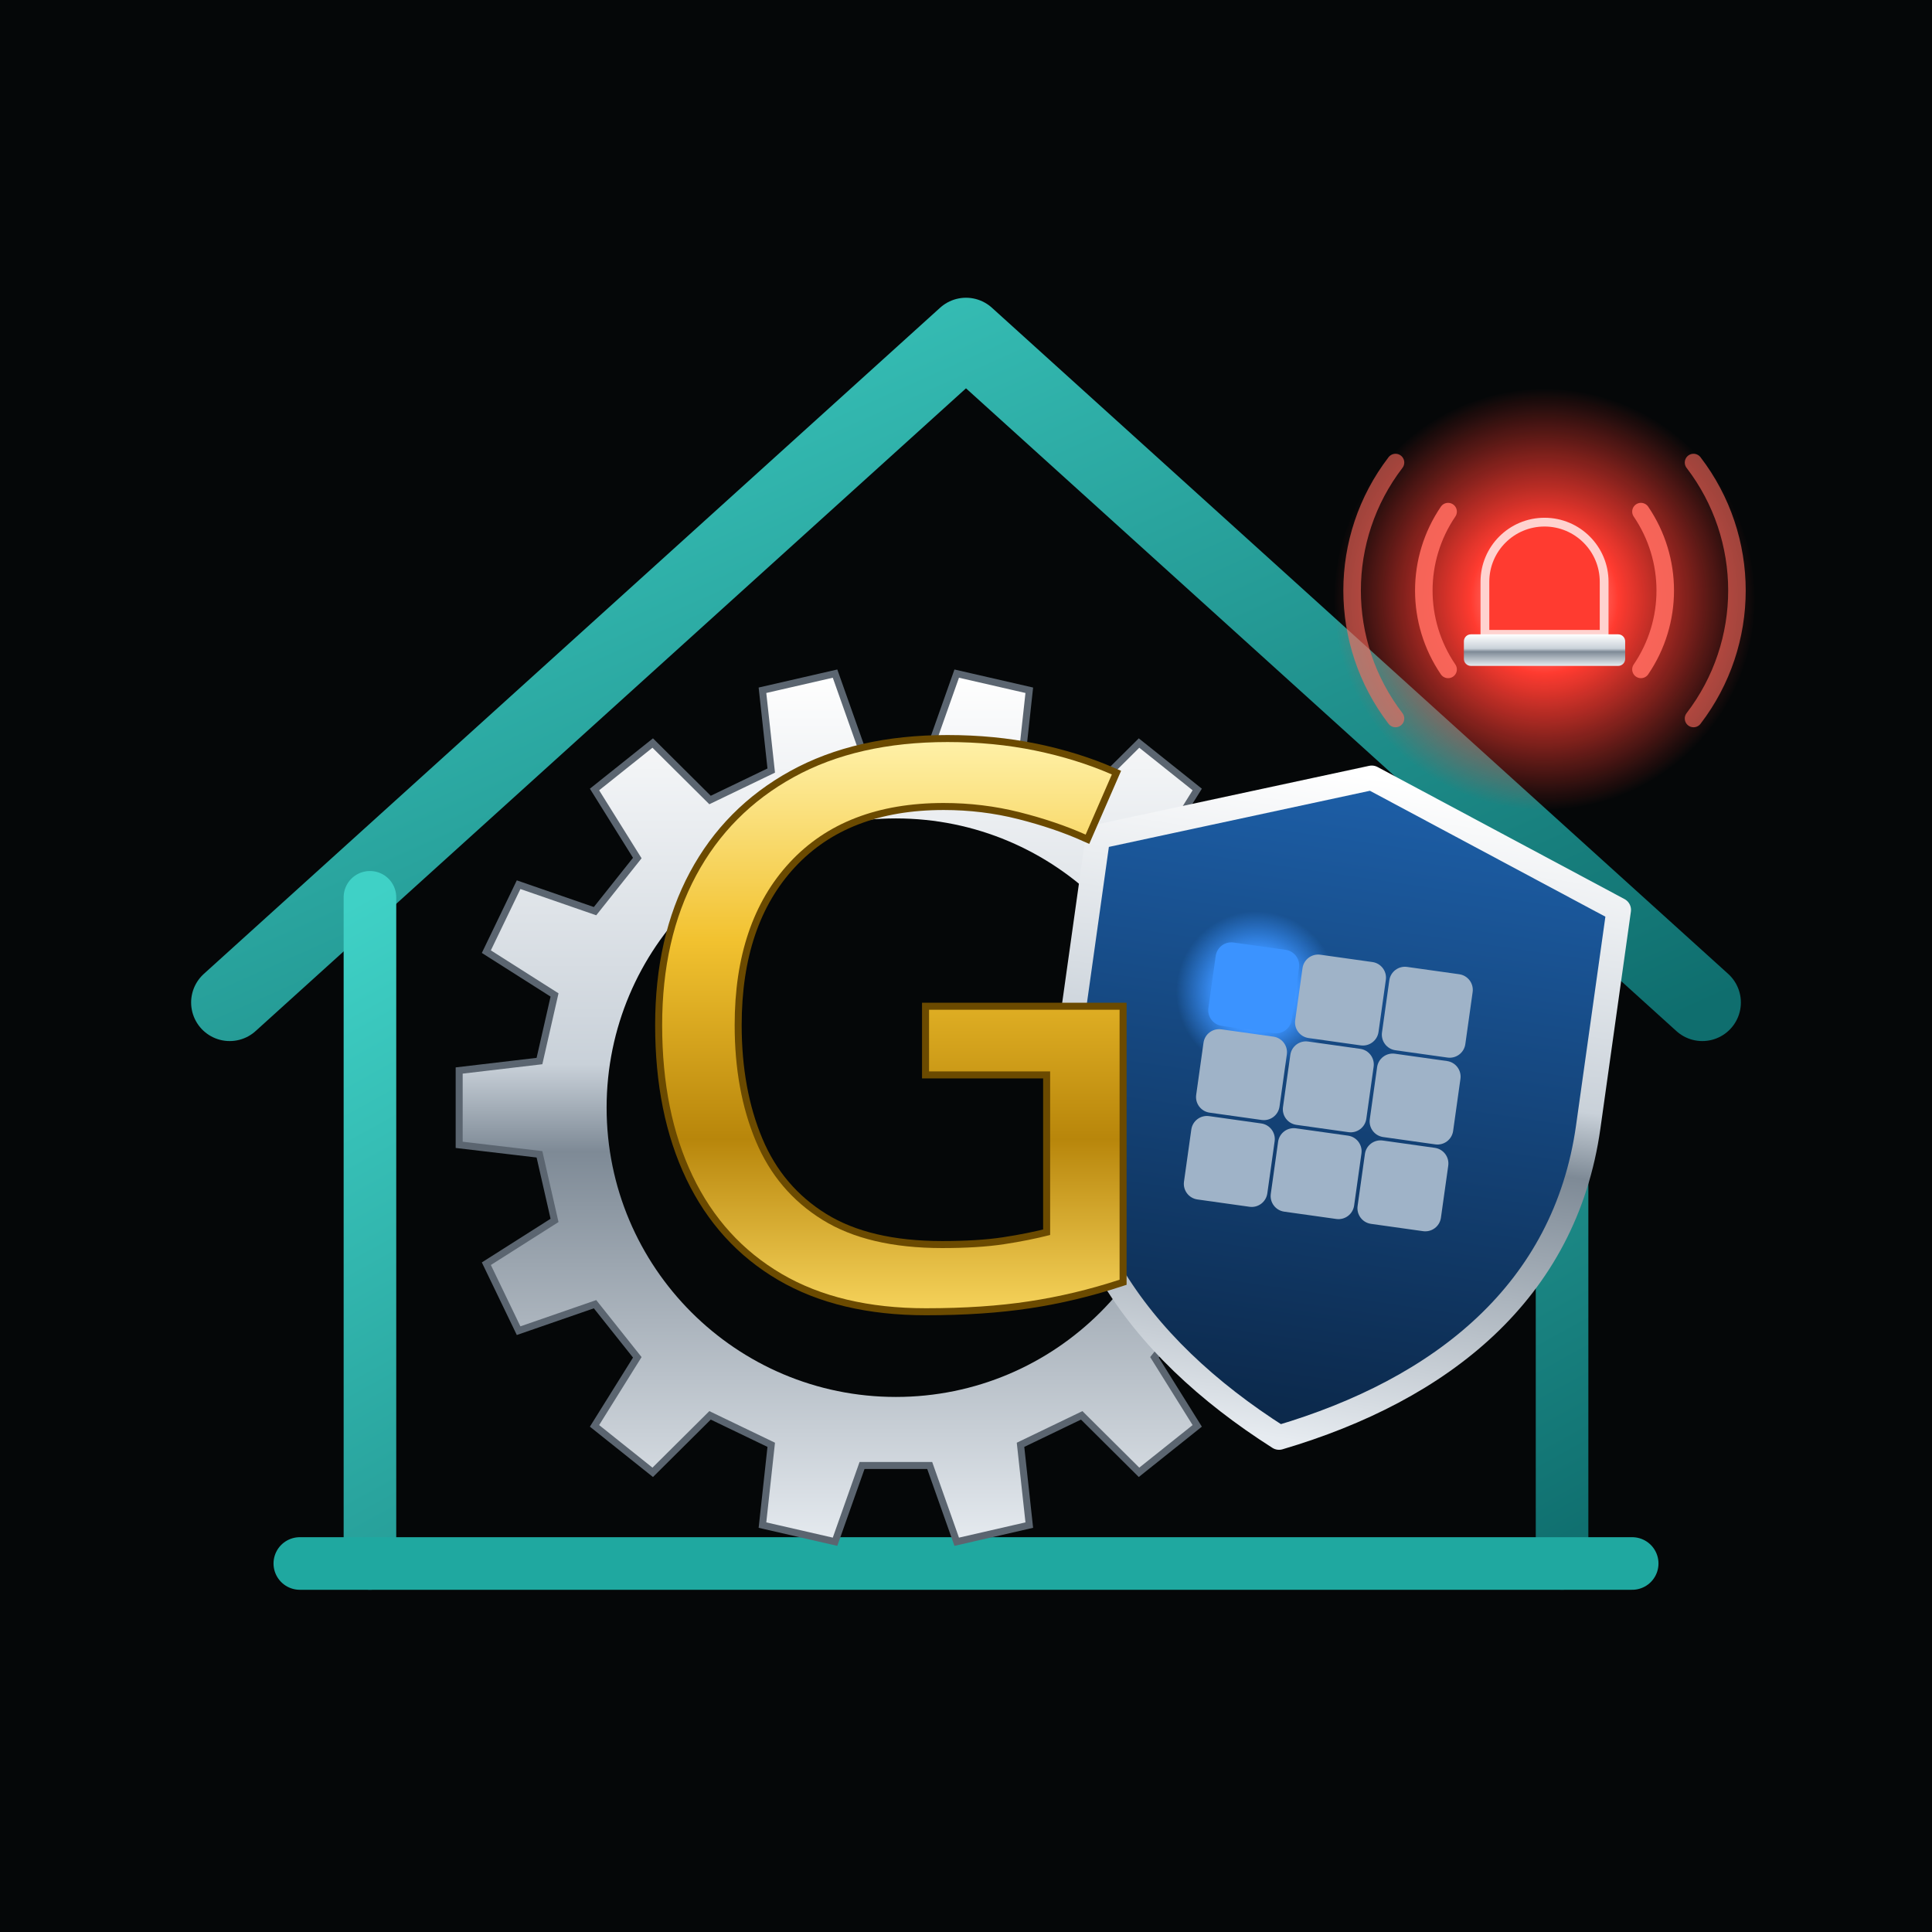
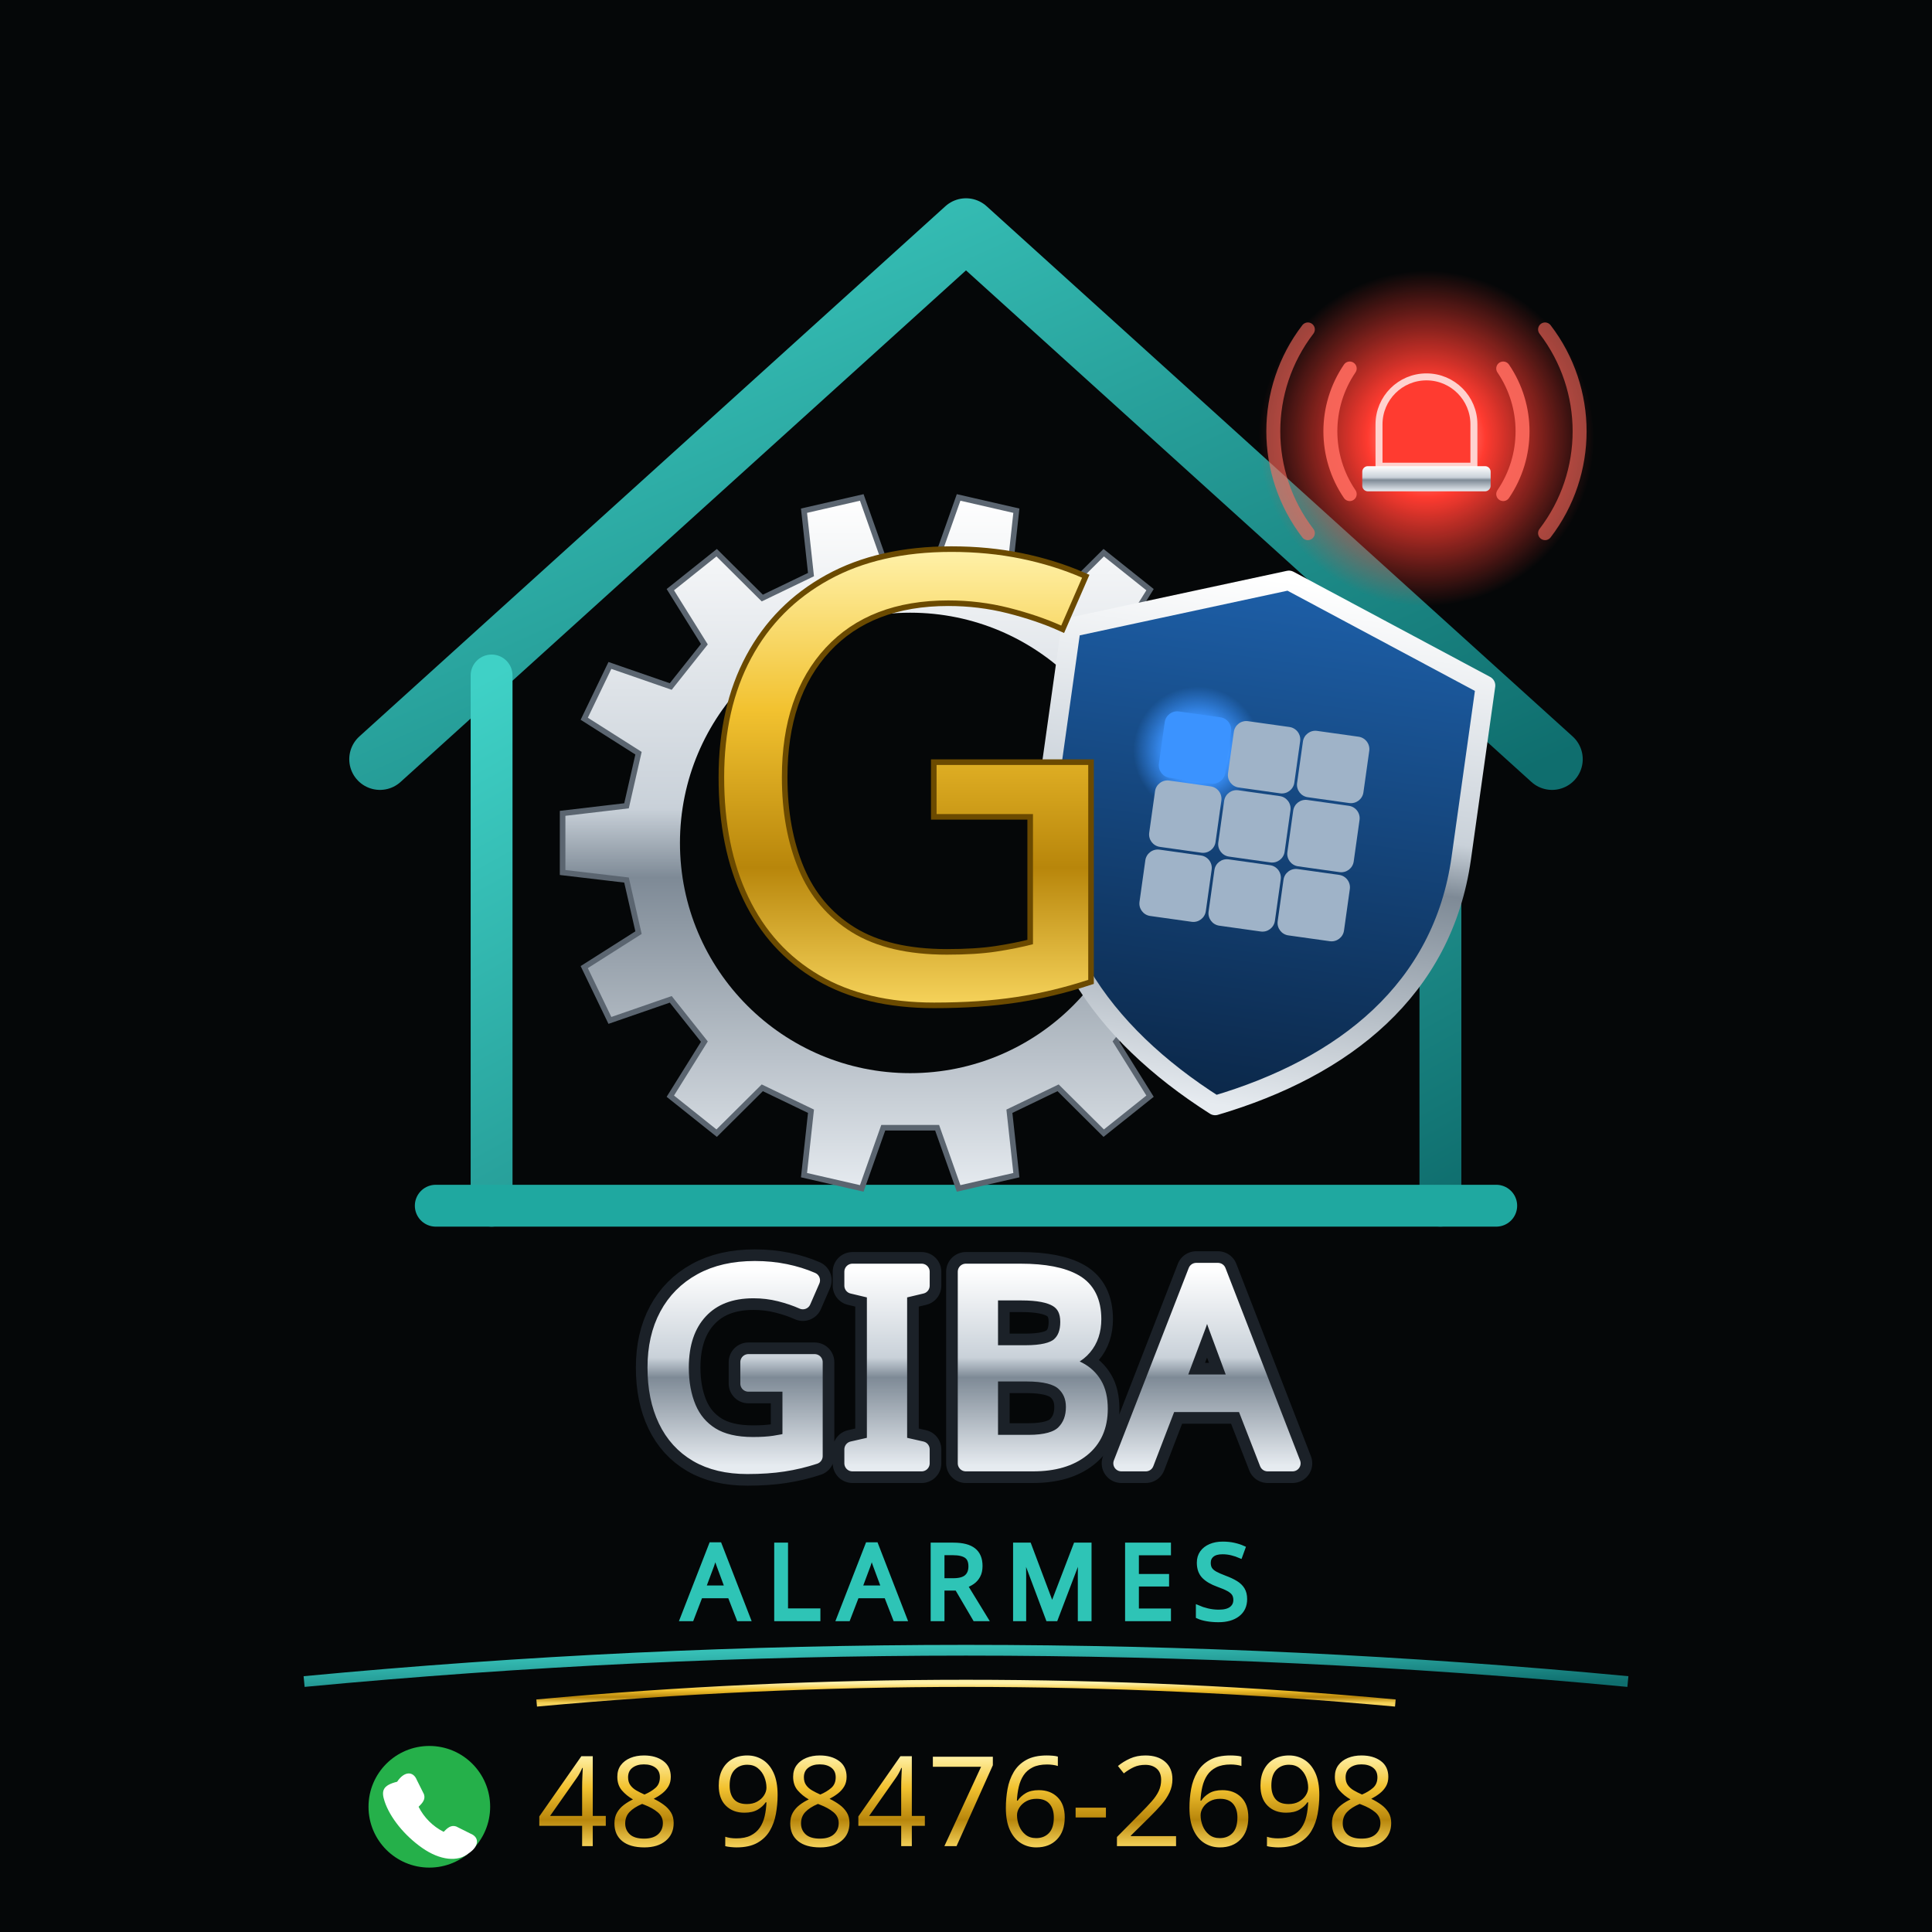
<svg xmlns="http://www.w3.org/2000/svg" viewBox="0 0 1080 1080" width="1080" height="1080">
  <style>@font-face{font-family:"RussoG";src:url(russo.ttf)}@font-face{font-family:"MichromaG";src:url(michroma.ttf)}</style>
  <rect width="1080" height="1080" fill="#050708" />
-   <g transform="translate(540 580) scale(.98)">
+   <g transform="translate(540 440) scale(.78)">
    <defs>
      <linearGradient id="gold" x1="0" y1="0" x2="0" y2="1">
        <stop offset="0" stop-color="#FFF1A8" />
        <stop offset=".35" stop-color="#F2C230" />
        <stop offset=".7" stop-color="#B8860B" />
        <stop offset="1" stop-color="#F5D25A" />
      </linearGradient>
      <linearGradient id="silver" x1="0" y1="0" x2="0" y2="1">
        <stop offset="0" stop-color="#FFFFFF" />
        <stop offset=".45" stop-color="#C9D1D9" />
        <stop offset=".55" stop-color="#7E8A96" />
        <stop offset="1" stop-color="#E6EBF0" />
      </linearGradient>
      <linearGradient id="teal" x1="0" y1="0" x2="1" y2="1">
        <stop offset="0" stop-color="#3FD1C6" />
        <stop offset="1" stop-color="#0F6E6E" />
      </linearGradient>
      <linearGradient id="shield" x1="0" y1="0" x2="0" y2="1">
        <stop offset="0" stop-color="#1D5FA8" />
        <stop offset="1" stop-color="#0B2748" />
      </linearGradient>
      <radialGradient id="red" cx="50%" cy="50%" r="50%">
        <stop offset="0" stop-color="#FFE0E0" />
        <stop offset=".35" stop-color="#FF3B30" />
        <stop offset="1" stop-color="#FF3B30" stop-opacity="0" />
      </radialGradient>
      <radialGradient id="key" cx="50%" cy="50%" r="50%">
        <stop offset="0" stop-color="#BFE0FF" />
        <stop offset=".5" stop-color="#3B93FF" />
        <stop offset="1" stop-color="#3B93FF" stop-opacity="0" />
      </radialGradient>
    </defs>
    <path d="M-420,-20 L0,-400 L420,-20" fill="none" stroke="url(#teal)" stroke-width="44" stroke-linejoin="round" stroke-linecap="round" />
    <path d="M-340,-80 V300 M340,-80 V300" stroke="url(#teal)" stroke-width="30" stroke-linecap="round" />
    <path d="M-380,300 H380" stroke="#1FA8A0" stroke-width="30" stroke-linecap="round" />
    <g transform="translate(-40 40)">
      <path d="M203.3,-26.6 L249.1,-21.2 L249.1,21.2 L203.3,26.6 L194.7,64.3 L233.6,89.0 L215.2,127.2 L171.6,112.1 L147.5,142.4 L171.9,181.5 L138.7,208.0 L106.0,175.5 L71.1,192.3 L76.1,238.1 L34.7,247.6 L19.3,204.1 L-19.3,204.1 L-34.7,247.6 L-76.1,238.1 L-71.1,192.3 L-106.0,175.5 L-138.7,208.0 L-171.9,181.5 L-147.5,142.4 L-171.6,112.1 L-215.2,127.2 L-233.6,89.0 L-194.7,64.3 L-203.3,26.6 L-249.1,21.2 L-249.1,-21.2 L-203.3,-26.6 L-194.7,-64.3 L-233.6,-89.0 L-215.2,-127.2 L-171.6,-112.1 L-147.5,-142.4 L-171.9,-181.5 L-138.7,-208.0 L-106.0,-175.5 L-71.1,-192.3 L-76.1,-238.1 L-34.7,-247.6 L-19.3,-204.1 L19.3,-204.1 L34.7,-247.6 L76.1,-238.1 L71.1,-192.3 L106.0,-175.5 L138.7,-208.0 L171.9,-181.5 L147.5,-142.4 L171.6,-112.1 L215.2,-127.2 L233.6,-89.0 L194.7,-64.3 Z" fill="url(#silver)" stroke="#5B6570" stroke-width="4" />
      <circle r="165" fill="#050708" />
    </g>
    <g transform="translate(205 40) rotate(8)">
      <path d="M0,-190 L150,-135 V-10 C150,85 88,150 0,190 C-88,150 -150,85 -150,-10 V-135 Z" fill="url(#shield)" stroke="url(#silver)" stroke-width="14" stroke-linejoin="round" />
      <circle cx="-48" cy="-60" r="46" fill="url(#key)" />
      <g fill="#9FB3C8">
        <rect x="-74" y="-86" width="48" height="48" rx="9" fill="#3B93FF" />
        <rect x="-24" y="-86" width="48" height="48" rx="9" />
        <rect x="26" y="-86" width="48" height="48" rx="9" />
        <rect x="-74" y="-36" width="48" height="48" rx="9" />
        <rect x="-24" y="-36" width="48" height="48" rx="9" />
        <rect x="26" y="-36" width="48" height="48" rx="9" />
        <rect x="-74" y="14" width="48" height="48" rx="9" />
        <rect x="-24" y="14" width="48" height="48" rx="9" />
        <rect x="26" y="14" width="48" height="48" rx="9" />
      </g>
    </g>
    <text x="-40" y="150" text-anchor="middle" font-family="RussoG" font-size="440" fill="url(#gold)" stroke="#6B4A00" stroke-width="8" paint-order="stroke">G</text>
    <g transform="translate(330 -250)">
      <circle r="120" fill="url(#red)" />
      <path d="M-34,20 V-10 A34,34 0 0 1 34,-10 V20 Z" fill="#FF3B30" stroke="#FFD2CF" stroke-width="5" />
      <rect x="-46" y="20" width="92" height="18" rx="4" fill="url(#silver)" />
      <g fill="none" stroke="#FF6A5E" stroke-width="10" stroke-linecap="round">
        <path d="M55,-50 A80,80 0 0 1 55,40" opacity=".9" />
        <path d="M85,-78 A120,120 0 0 1 85,68" opacity=".6" />
        <path d="M-55,-50 A80,80 0 0 0 -55,40" opacity=".9" />
        <path d="M-85,-78 A120,120 0 0 0 -85,68" opacity=".6" />
      </g>
    </g>
  </g>
+   <text x="540" y="818" text-anchor="middle" font-family="MichromaG" font-size="150" fill="none" stroke="#1B2128" stroke-width="22" stroke-linejoin="round" letter-spacing="4">GIBA</text>
+   <text x="540" y="818" text-anchor="middle" font-family="MichromaG" font-size="150" fill="url(#silver)" stroke="url(#silver)" stroke-width="9" stroke-linejoin="round" letter-spacing="4">GIBA</text>
+   <text x="540" y="905" text-anchor="middle" font-family="MichromaG" font-size="58" fill="#2EC4B6" stroke="#2EC4B6" stroke-width="2.5" letter-spacing="10">ALARMES</text>
+   <path d="M170,940 Q540,905 910,940" fill="none" stroke="url(#teal)" stroke-width="6" />
+   <path d="M300,952 Q540,930 780,952" fill="none" stroke="url(#gold)" stroke-width="4" />
+   <g transform="translate(240 1010)">
+     <circle r="34" fill="#25B04A" />
+     <path d="M-14,-12 c4,-6 9,-6 11,-1 l4,8 c1,3 -1,5 -3,7 c3,6 8,11 14,14 c2,-2 4,-4 7,-3 l8,4 c5,2 5,7 -1,11 c-6,5 -16,4 -26,-3 c-10,-7 -18,-17 -21,-26 c-2,-6 -1,-9 7,-11 z" fill="#fff" transform="translate(-4 -2)" />
+   </g>
+   <text x="300" y="1032" font-family="RussoG" font-size="70" fill="url(#gold)">48 98476-2698</text>
</svg>
